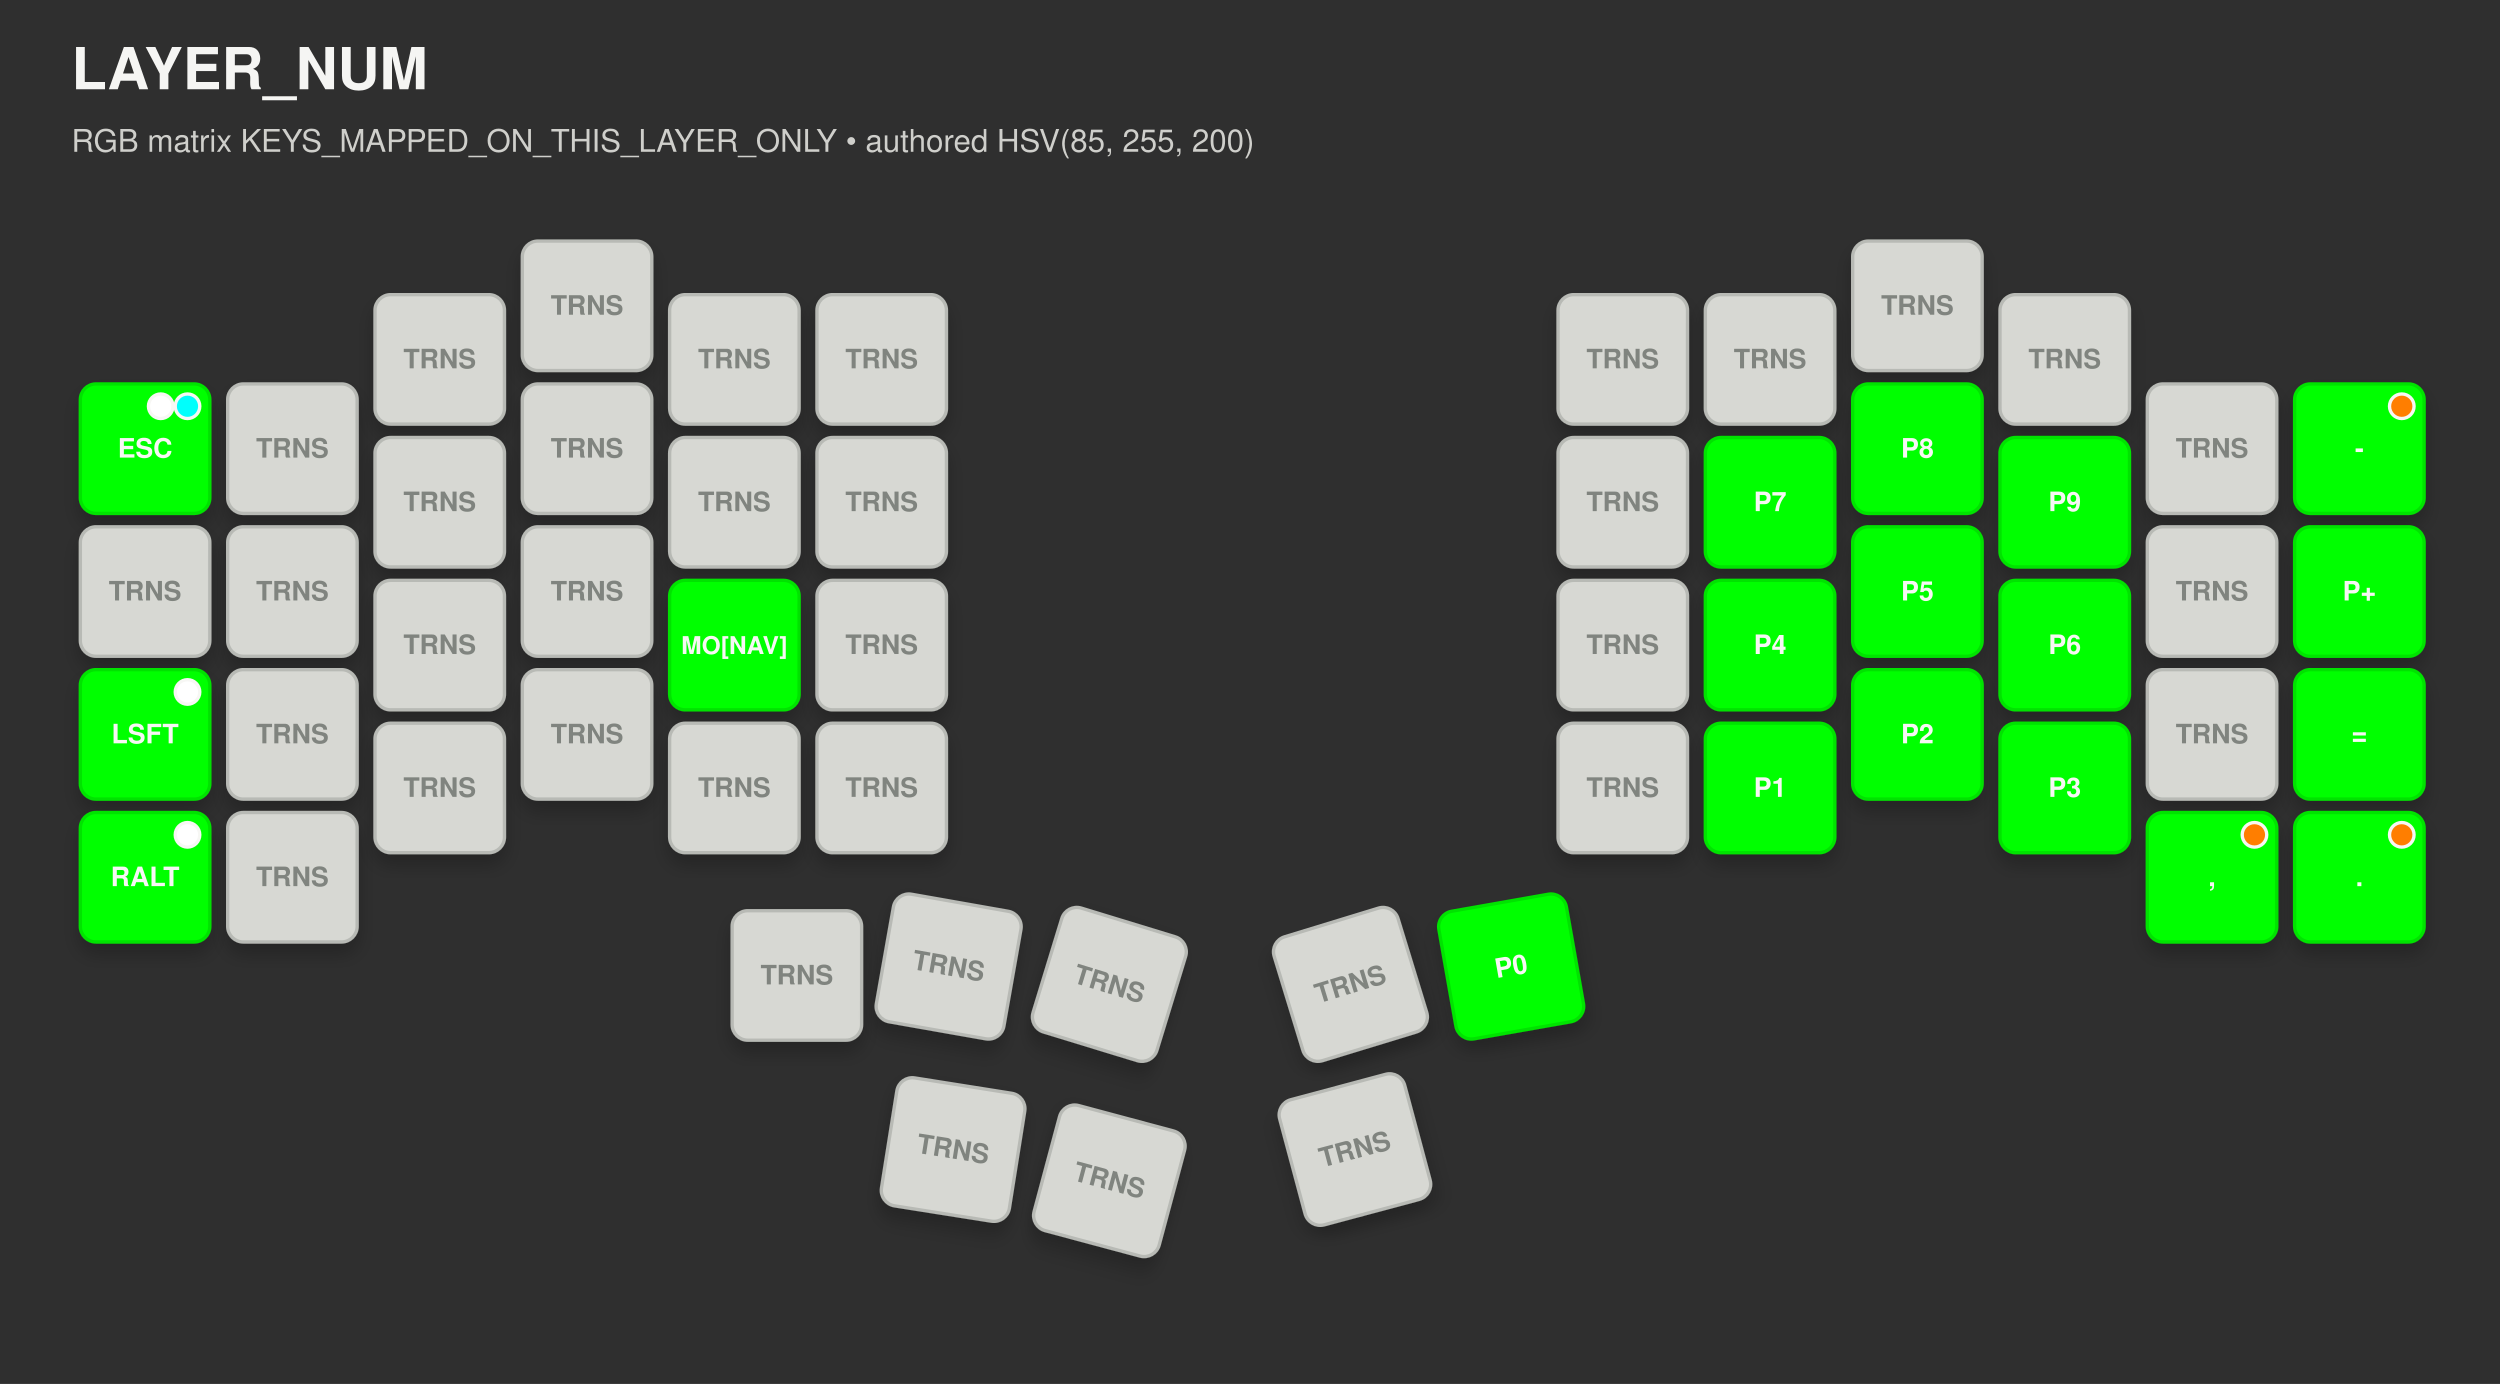
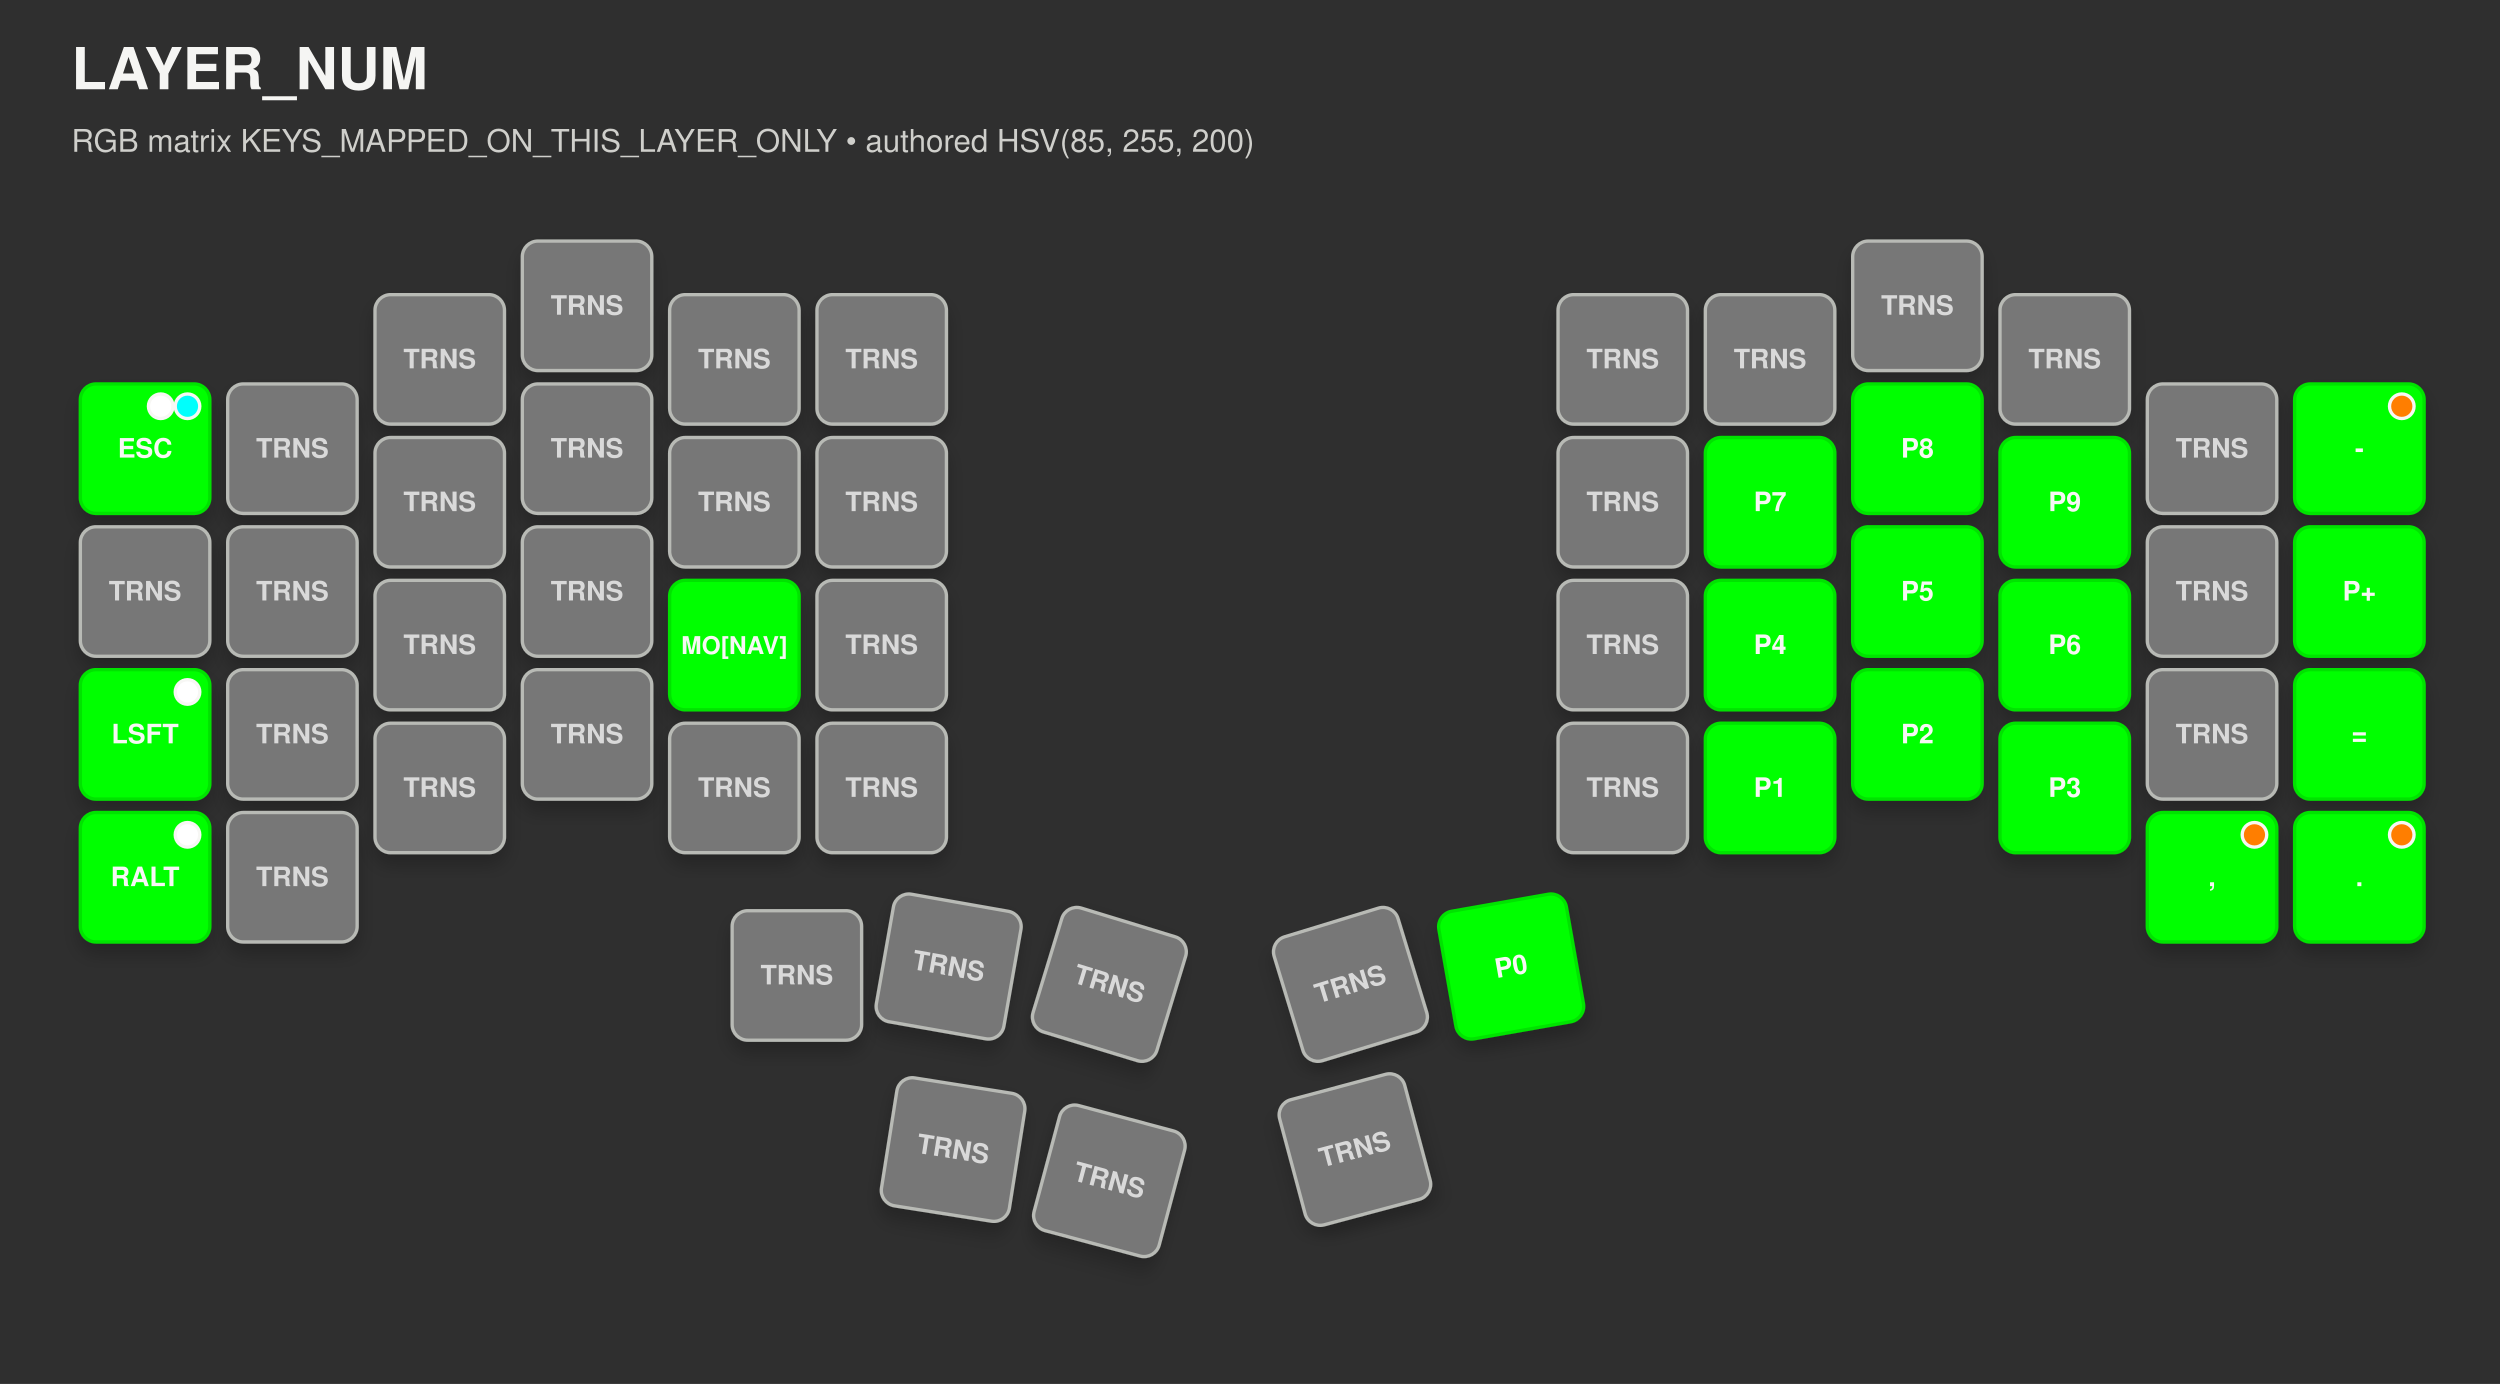
<svg xmlns="http://www.w3.org/2000/svg" width="1120" height="620" viewBox="0 0 1120 620" role="img" aria-labelledby="title desc">
  <defs>
    <filter id="shadow" x="-20%" y="-20%" width="140%" height="140%">
      <feDropShadow dx="0" dy="5" stdDeviation="4" flood-color="#000000" flood-opacity="0.22" />
    </filter>
  </defs>
  <rect width="1120" height="620" fill="#2f2f2f" />
  <text x="32" y="40" fill="#f5f5f3" font-size="26" font-family="Helvetica, Arial, sans-serif" font-weight="700">LAYER_NUM</text>
  <text x="32" y="68" fill="#cfcfcb" font-size="14" font-family="Helvetica, Arial, sans-serif">RGB matrix KEYS_MAPPED_ON_THIS_LAYER_ONLY • authored HSV(85, 255, 200)</text>
  <g transform="rotate(0 65.0 201.0)">
    <rect x="36.0" y="172.0" width="58" height="58" rx="7" fill="#00ff00" stroke="#00e300" stroke-width="1.5" filter="url(#shadow)" />
    <text x="65.0" y="205.0" fill="#f7f7f4" fill-opacity="1.0" font-size="12" text-anchor="middle" font-family="Helvetica, Arial, sans-serif" font-weight="600">ESC</text>
    <circle cx="72.0" cy="182.0" r="5.5" fill="#ffffff" stroke="#f7f7f4" stroke-width="1.5" />
    <circle cx="84.0" cy="182.0" r="5.5" fill="#00fffc" stroke="#f7f7f4" stroke-width="1.5" />
  </g>
  <g transform="rotate(0 131.0 201.0)">
-     <rect x="102.0" y="172.0" width="58" height="58" rx="7" fill="#d7d8d3" stroke="#b8bab5" stroke-width="1.5" filter="url(#shadow)" />
-     <text x="131.0" y="205.0" fill="#5f645f" fill-opacity="0.72" font-size="12" text-anchor="middle" font-family="Helvetica, Arial, sans-serif" font-weight="600">TRNS</text>
+     <rect x="102.0" y="172.0" width="58" height="58" rx="7" fill="#777777" stroke="#b8bab5" stroke-width="1.5" filter="url(#shadow)" />
+     <text x="131.0" y="205.0" fill="#ffffff" fill-opacity="0.72" font-size="12" text-anchor="middle" font-family="Helvetica, Arial, sans-serif" font-weight="600">TRNS</text>
  </g>
  <g transform="rotate(0 197.0 161.0)">
-     <rect x="168.0" y="132.0" width="58" height="58" rx="7" fill="#d7d8d3" stroke="#b8bab5" stroke-width="1.5" filter="url(#shadow)" />
-     <text x="197.0" y="165.0" fill="#5f645f" fill-opacity="0.72" font-size="12" text-anchor="middle" font-family="Helvetica, Arial, sans-serif" font-weight="600">TRNS</text>
+     <rect x="168.0" y="132.0" width="58" height="58" rx="7" fill="#777777" stroke="#b8bab5" stroke-width="1.5" filter="url(#shadow)" />
+     <text x="197.0" y="165.0" fill="#ffffff" fill-opacity="0.72" font-size="12" text-anchor="middle" font-family="Helvetica, Arial, sans-serif" font-weight="600">TRNS</text>
  </g>
  <g transform="rotate(0 263.0 137.0)">
-     <rect x="234.0" y="108.0" width="58" height="58" rx="7" fill="#d7d8d3" stroke="#b8bab5" stroke-width="1.5" filter="url(#shadow)" />
-     <text x="263.0" y="141.0" fill="#5f645f" fill-opacity="0.72" font-size="12" text-anchor="middle" font-family="Helvetica, Arial, sans-serif" font-weight="600">TRNS</text>
+     <rect x="234.0" y="108.0" width="58" height="58" rx="7" fill="#777777" stroke="#b8bab5" stroke-width="1.5" filter="url(#shadow)" />
+     <text x="263.0" y="141.0" fill="#ffffff" fill-opacity="0.72" font-size="12" text-anchor="middle" font-family="Helvetica, Arial, sans-serif" font-weight="600">TRNS</text>
  </g>
  <g transform="rotate(0 329.0 161.0)">
-     <rect x="300.0" y="132.0" width="58" height="58" rx="7" fill="#d7d8d3" stroke="#b8bab5" stroke-width="1.5" filter="url(#shadow)" />
-     <text x="329.0" y="165.0" fill="#5f645f" fill-opacity="0.72" font-size="12" text-anchor="middle" font-family="Helvetica, Arial, sans-serif" font-weight="600">TRNS</text>
+     <rect x="300.0" y="132.0" width="58" height="58" rx="7" fill="#777777" stroke="#b8bab5" stroke-width="1.5" filter="url(#shadow)" />
+     <text x="329.0" y="165.0" fill="#ffffff" fill-opacity="0.72" font-size="12" text-anchor="middle" font-family="Helvetica, Arial, sans-serif" font-weight="600">TRNS</text>
  </g>
  <g transform="rotate(0 395.0 161.0)">
-     <rect x="366.0" y="132.0" width="58" height="58" rx="7" fill="#d7d8d3" stroke="#b8bab5" stroke-width="1.5" filter="url(#shadow)" />
-     <text x="395.0" y="165.0" fill="#5f645f" fill-opacity="0.72" font-size="12" text-anchor="middle" font-family="Helvetica, Arial, sans-serif" font-weight="600">TRNS</text>
+     <rect x="366.0" y="132.0" width="58" height="58" rx="7" fill="#777777" stroke="#b8bab5" stroke-width="1.5" filter="url(#shadow)" />
+     <text x="395.0" y="165.0" fill="#ffffff" fill-opacity="0.72" font-size="12" text-anchor="middle" font-family="Helvetica, Arial, sans-serif" font-weight="600">TRNS</text>
  </g>
  <g transform="rotate(0 727.0 161.0)">
-     <rect x="698.0" y="132.0" width="58" height="58" rx="7" fill="#d7d8d3" stroke="#b8bab5" stroke-width="1.5" filter="url(#shadow)" />
-     <text x="727.0" y="165.0" fill="#5f645f" fill-opacity="0.72" font-size="12" text-anchor="middle" font-family="Helvetica, Arial, sans-serif" font-weight="600">TRNS</text>
+     <rect x="698.0" y="132.0" width="58" height="58" rx="7" fill="#777777" stroke="#b8bab5" stroke-width="1.5" filter="url(#shadow)" />
+     <text x="727.0" y="165.0" fill="#ffffff" fill-opacity="0.72" font-size="12" text-anchor="middle" font-family="Helvetica, Arial, sans-serif" font-weight="600">TRNS</text>
  </g>
  <g transform="rotate(0 793.0 161.0)">
-     <rect x="764.0" y="132.0" width="58" height="58" rx="7" fill="#d7d8d3" stroke="#b8bab5" stroke-width="1.5" filter="url(#shadow)" />
-     <text x="793.0" y="165.0" fill="#5f645f" fill-opacity="0.72" font-size="12" text-anchor="middle" font-family="Helvetica, Arial, sans-serif" font-weight="600">TRNS</text>
+     <rect x="764.0" y="132.0" width="58" height="58" rx="7" fill="#777777" stroke="#b8bab5" stroke-width="1.5" filter="url(#shadow)" />
+     <text x="793.0" y="165.0" fill="#ffffff" fill-opacity="0.72" font-size="12" text-anchor="middle" font-family="Helvetica, Arial, sans-serif" font-weight="600">TRNS</text>
  </g>
  <g transform="rotate(0 859.0 137.0)">
-     <rect x="830.0" y="108.0" width="58" height="58" rx="7" fill="#d7d8d3" stroke="#b8bab5" stroke-width="1.5" filter="url(#shadow)" />
-     <text x="859.0" y="141.0" fill="#5f645f" fill-opacity="0.72" font-size="12" text-anchor="middle" font-family="Helvetica, Arial, sans-serif" font-weight="600">TRNS</text>
+     <rect x="830.0" y="108.0" width="58" height="58" rx="7" fill="#777777" stroke="#b8bab5" stroke-width="1.5" filter="url(#shadow)" />
+     <text x="859.0" y="141.0" fill="#ffffff" fill-opacity="0.72" font-size="12" text-anchor="middle" font-family="Helvetica, Arial, sans-serif" font-weight="600">TRNS</text>
  </g>
  <g transform="rotate(0 925.0 161.0)">
-     <rect x="896.0" y="132.0" width="58" height="58" rx="7" fill="#d7d8d3" stroke="#b8bab5" stroke-width="1.5" filter="url(#shadow)" />
-     <text x="925.0" y="165.0" fill="#5f645f" fill-opacity="0.72" font-size="12" text-anchor="middle" font-family="Helvetica, Arial, sans-serif" font-weight="600">TRNS</text>
+     <rect x="896.0" y="132.0" width="58" height="58" rx="7" fill="#777777" stroke="#b8bab5" stroke-width="1.5" filter="url(#shadow)" />
+     <text x="925.0" y="165.0" fill="#ffffff" fill-opacity="0.72" font-size="12" text-anchor="middle" font-family="Helvetica, Arial, sans-serif" font-weight="600">TRNS</text>
  </g>
  <g transform="rotate(0 991.0 201.0)">
-     <rect x="962.0" y="172.0" width="58" height="58" rx="7" fill="#d7d8d3" stroke="#b8bab5" stroke-width="1.5" filter="url(#shadow)" />
-     <text x="991.0" y="205.0" fill="#5f645f" fill-opacity="0.72" font-size="12" text-anchor="middle" font-family="Helvetica, Arial, sans-serif" font-weight="600">TRNS</text>
+     <rect x="962.0" y="172.0" width="58" height="58" rx="7" fill="#777777" stroke="#b8bab5" stroke-width="1.5" filter="url(#shadow)" />
+     <text x="991.0" y="205.0" fill="#ffffff" fill-opacity="0.72" font-size="12" text-anchor="middle" font-family="Helvetica, Arial, sans-serif" font-weight="600">TRNS</text>
  </g>
  <g transform="rotate(0 1057.0 201.0)">
    <rect x="1028.0" y="172.0" width="58" height="58" rx="7" fill="#00ff00" stroke="#00e300" stroke-width="1.5" filter="url(#shadow)" />
    <text x="1057.0" y="205.0" fill="#f7f7f4" fill-opacity="1.0" font-size="12" text-anchor="middle" font-family="Helvetica, Arial, sans-serif" font-weight="600">-</text>
    <circle cx="1076.0" cy="182.0" r="5.5" fill="#ff7e00" stroke="#f7f7f4" stroke-width="1.5" />
  </g>
  <g transform="rotate(0 65.0 265.0)">
-     <rect x="36.0" y="236.0" width="58" height="58" rx="7" fill="#d7d8d3" stroke="#b8bab5" stroke-width="1.5" filter="url(#shadow)" />
-     <text x="65.0" y="269.0" fill="#5f645f" fill-opacity="0.72" font-size="12" text-anchor="middle" font-family="Helvetica, Arial, sans-serif" font-weight="600">TRNS</text>
+     <rect x="36.0" y="236.0" width="58" height="58" rx="7" fill="#777777" stroke="#b8bab5" stroke-width="1.5" filter="url(#shadow)" />
+     <text x="65.0" y="269.0" fill="#ffffff" fill-opacity="0.72" font-size="12" text-anchor="middle" font-family="Helvetica, Arial, sans-serif" font-weight="600">TRNS</text>
  </g>
  <g transform="rotate(0 131.0 265.0)">
-     <rect x="102.0" y="236.0" width="58" height="58" rx="7" fill="#d7d8d3" stroke="#b8bab5" stroke-width="1.5" filter="url(#shadow)" />
-     <text x="131.0" y="269.0" fill="#5f645f" fill-opacity="0.72" font-size="12" text-anchor="middle" font-family="Helvetica, Arial, sans-serif" font-weight="600">TRNS</text>
+     <rect x="102.0" y="236.0" width="58" height="58" rx="7" fill="#777777" stroke="#b8bab5" stroke-width="1.5" filter="url(#shadow)" />
+     <text x="131.0" y="269.0" fill="#ffffff" fill-opacity="0.72" font-size="12" text-anchor="middle" font-family="Helvetica, Arial, sans-serif" font-weight="600">TRNS</text>
  </g>
  <g transform="rotate(0 197.0 225.0)">
-     <rect x="168.0" y="196.0" width="58" height="58" rx="7" fill="#d7d8d3" stroke="#b8bab5" stroke-width="1.5" filter="url(#shadow)" />
-     <text x="197.0" y="229.0" fill="#5f645f" fill-opacity="0.72" font-size="12" text-anchor="middle" font-family="Helvetica, Arial, sans-serif" font-weight="600">TRNS</text>
+     <rect x="168.0" y="196.0" width="58" height="58" rx="7" fill="#777777" stroke="#b8bab5" stroke-width="1.5" filter="url(#shadow)" />
+     <text x="197.0" y="229.0" fill="#ffffff" fill-opacity="0.72" font-size="12" text-anchor="middle" font-family="Helvetica, Arial, sans-serif" font-weight="600">TRNS</text>
  </g>
  <g transform="rotate(0 263.0 201.0)">
-     <rect x="234.0" y="172.0" width="58" height="58" rx="7" fill="#d7d8d3" stroke="#b8bab5" stroke-width="1.5" filter="url(#shadow)" />
-     <text x="263.0" y="205.0" fill="#5f645f" fill-opacity="0.72" font-size="12" text-anchor="middle" font-family="Helvetica, Arial, sans-serif" font-weight="600">TRNS</text>
+     <rect x="234.0" y="172.0" width="58" height="58" rx="7" fill="#777777" stroke="#b8bab5" stroke-width="1.5" filter="url(#shadow)" />
+     <text x="263.0" y="205.0" fill="#ffffff" fill-opacity="0.72" font-size="12" text-anchor="middle" font-family="Helvetica, Arial, sans-serif" font-weight="600">TRNS</text>
  </g>
  <g transform="rotate(0 329.0 225.0)">
-     <rect x="300.0" y="196.0" width="58" height="58" rx="7" fill="#d7d8d3" stroke="#b8bab5" stroke-width="1.5" filter="url(#shadow)" />
-     <text x="329.0" y="229.0" fill="#5f645f" fill-opacity="0.72" font-size="12" text-anchor="middle" font-family="Helvetica, Arial, sans-serif" font-weight="600">TRNS</text>
+     <rect x="300.0" y="196.0" width="58" height="58" rx="7" fill="#777777" stroke="#b8bab5" stroke-width="1.5" filter="url(#shadow)" />
+     <text x="329.0" y="229.0" fill="#ffffff" fill-opacity="0.72" font-size="12" text-anchor="middle" font-family="Helvetica, Arial, sans-serif" font-weight="600">TRNS</text>
  </g>
  <g transform="rotate(0 395.0 225.0)">
-     <rect x="366.0" y="196.0" width="58" height="58" rx="7" fill="#d7d8d3" stroke="#b8bab5" stroke-width="1.5" filter="url(#shadow)" />
-     <text x="395.0" y="229.0" fill="#5f645f" fill-opacity="0.72" font-size="12" text-anchor="middle" font-family="Helvetica, Arial, sans-serif" font-weight="600">TRNS</text>
+     <rect x="366.0" y="196.0" width="58" height="58" rx="7" fill="#777777" stroke="#b8bab5" stroke-width="1.5" filter="url(#shadow)" />
+     <text x="395.0" y="229.0" fill="#ffffff" fill-opacity="0.72" font-size="12" text-anchor="middle" font-family="Helvetica, Arial, sans-serif" font-weight="600">TRNS</text>
  </g>
  <g transform="rotate(0 727.0 225.0)">
-     <rect x="698.0" y="196.0" width="58" height="58" rx="7" fill="#d7d8d3" stroke="#b8bab5" stroke-width="1.5" filter="url(#shadow)" />
-     <text x="727.0" y="229.0" fill="#5f645f" fill-opacity="0.72" font-size="12" text-anchor="middle" font-family="Helvetica, Arial, sans-serif" font-weight="600">TRNS</text>
+     <rect x="698.0" y="196.0" width="58" height="58" rx="7" fill="#777777" stroke="#b8bab5" stroke-width="1.5" filter="url(#shadow)" />
+     <text x="727.0" y="229.0" fill="#ffffff" fill-opacity="0.72" font-size="12" text-anchor="middle" font-family="Helvetica, Arial, sans-serif" font-weight="600">TRNS</text>
  </g>
  <g transform="rotate(0 793.0 225.0)">
    <rect x="764.0" y="196.0" width="58" height="58" rx="7" fill="#00ff00" stroke="#00e300" stroke-width="1.5" filter="url(#shadow)" />
    <text x="793.0" y="229.0" fill="#f7f7f4" fill-opacity="1.0" font-size="12" text-anchor="middle" font-family="Helvetica, Arial, sans-serif" font-weight="600">P7</text>
  </g>
  <g transform="rotate(0 859.0 201.0)">
    <rect x="830.0" y="172.0" width="58" height="58" rx="7" fill="#00ff00" stroke="#00e300" stroke-width="1.5" filter="url(#shadow)" />
    <text x="859.0" y="205.0" fill="#f7f7f4" fill-opacity="1.0" font-size="12" text-anchor="middle" font-family="Helvetica, Arial, sans-serif" font-weight="600">P8</text>
  </g>
  <g transform="rotate(0 925.0 225.0)">
    <rect x="896.0" y="196.0" width="58" height="58" rx="7" fill="#00ff00" stroke="#00e300" stroke-width="1.5" filter="url(#shadow)" />
    <text x="925.0" y="229.0" fill="#f7f7f4" fill-opacity="1.0" font-size="12" text-anchor="middle" font-family="Helvetica, Arial, sans-serif" font-weight="600">P9</text>
  </g>
  <g transform="rotate(0 991.0 265.0)">
-     <rect x="962.0" y="236.0" width="58" height="58" rx="7" fill="#d7d8d3" stroke="#b8bab5" stroke-width="1.5" filter="url(#shadow)" />
-     <text x="991.0" y="269.0" fill="#5f645f" fill-opacity="0.72" font-size="12" text-anchor="middle" font-family="Helvetica, Arial, sans-serif" font-weight="600">TRNS</text>
+     <rect x="962.0" y="236.0" width="58" height="58" rx="7" fill="#777777" stroke="#b8bab5" stroke-width="1.5" filter="url(#shadow)" />
+     <text x="991.0" y="269.0" fill="#ffffff" fill-opacity="0.72" font-size="12" text-anchor="middle" font-family="Helvetica, Arial, sans-serif" font-weight="600">TRNS</text>
  </g>
  <g transform="rotate(0 1057.0 265.0)">
    <rect x="1028.0" y="236.0" width="58" height="58" rx="7" fill="#00ff00" stroke="#00e300" stroke-width="1.5" filter="url(#shadow)" />
    <text x="1057.0" y="269.0" fill="#f7f7f4" fill-opacity="1.0" font-size="12" text-anchor="middle" font-family="Helvetica, Arial, sans-serif" font-weight="600">P+</text>
  </g>
  <g transform="rotate(0 65.0 329.0)">
    <rect x="36.0" y="300.0" width="58" height="58" rx="7" fill="#00ff00" stroke="#00e300" stroke-width="1.5" filter="url(#shadow)" />
    <text x="65.0" y="333.0" fill="#f7f7f4" fill-opacity="1.0" font-size="12" text-anchor="middle" font-family="Helvetica, Arial, sans-serif" font-weight="600">LSFT</text>
    <circle cx="84.0" cy="310.0" r="5.5" fill="#ffffff" stroke="#f7f7f4" stroke-width="1.5" />
  </g>
  <g transform="rotate(0 131.0 329.0)">
-     <rect x="102.0" y="300.0" width="58" height="58" rx="7" fill="#d7d8d3" stroke="#b8bab5" stroke-width="1.5" filter="url(#shadow)" />
-     <text x="131.0" y="333.0" fill="#5f645f" fill-opacity="0.72" font-size="12" text-anchor="middle" font-family="Helvetica, Arial, sans-serif" font-weight="600">TRNS</text>
+     <rect x="102.0" y="300.0" width="58" height="58" rx="7" fill="#777777" stroke="#b8bab5" stroke-width="1.5" filter="url(#shadow)" />
+     <text x="131.0" y="333.0" fill="#ffffff" fill-opacity="0.72" font-size="12" text-anchor="middle" font-family="Helvetica, Arial, sans-serif" font-weight="600">TRNS</text>
  </g>
  <g transform="rotate(0 197.0 289.0)">
-     <rect x="168.0" y="260.0" width="58" height="58" rx="7" fill="#d7d8d3" stroke="#b8bab5" stroke-width="1.5" filter="url(#shadow)" />
-     <text x="197.0" y="293.0" fill="#5f645f" fill-opacity="0.72" font-size="12" text-anchor="middle" font-family="Helvetica, Arial, sans-serif" font-weight="600">TRNS</text>
+     <rect x="168.0" y="260.0" width="58" height="58" rx="7" fill="#777777" stroke="#b8bab5" stroke-width="1.5" filter="url(#shadow)" />
+     <text x="197.0" y="293.0" fill="#ffffff" fill-opacity="0.72" font-size="12" text-anchor="middle" font-family="Helvetica, Arial, sans-serif" font-weight="600">TRNS</text>
  </g>
  <g transform="rotate(0 263.0 265.0)">
-     <rect x="234.0" y="236.0" width="58" height="58" rx="7" fill="#d7d8d3" stroke="#b8bab5" stroke-width="1.5" filter="url(#shadow)" />
-     <text x="263.0" y="269.0" fill="#5f645f" fill-opacity="0.72" font-size="12" text-anchor="middle" font-family="Helvetica, Arial, sans-serif" font-weight="600">TRNS</text>
+     <rect x="234.0" y="236.0" width="58" height="58" rx="7" fill="#777777" stroke="#b8bab5" stroke-width="1.5" filter="url(#shadow)" />
+     <text x="263.0" y="269.0" fill="#ffffff" fill-opacity="0.72" font-size="12" text-anchor="middle" font-family="Helvetica, Arial, sans-serif" font-weight="600">TRNS</text>
  </g>
  <g transform="rotate(0 329.0 289.0)">
    <rect x="300.0" y="260.0" width="58" height="58" rx="7" fill="#00ff00" stroke="#00e300" stroke-width="1.5" filter="url(#shadow)" />
    <text x="329.0" y="293.0" fill="#f7f7f4" fill-opacity="1.0" font-size="11" text-anchor="middle" font-family="Helvetica, Arial, sans-serif" font-weight="600">MO[NAV]</text>
  </g>
  <g transform="rotate(0 395.0 289.0)">
-     <rect x="366.0" y="260.0" width="58" height="58" rx="7" fill="#d7d8d3" stroke="#b8bab5" stroke-width="1.5" filter="url(#shadow)" />
-     <text x="395.0" y="293.0" fill="#5f645f" fill-opacity="0.72" font-size="12" text-anchor="middle" font-family="Helvetica, Arial, sans-serif" font-weight="600">TRNS</text>
+     <rect x="366.0" y="260.0" width="58" height="58" rx="7" fill="#777777" stroke="#b8bab5" stroke-width="1.5" filter="url(#shadow)" />
+     <text x="395.0" y="293.0" fill="#ffffff" fill-opacity="0.72" font-size="12" text-anchor="middle" font-family="Helvetica, Arial, sans-serif" font-weight="600">TRNS</text>
  </g>
  <g transform="rotate(0 727.0 289.0)">
-     <rect x="698.0" y="260.0" width="58" height="58" rx="7" fill="#d7d8d3" stroke="#b8bab5" stroke-width="1.5" filter="url(#shadow)" />
-     <text x="727.0" y="293.0" fill="#5f645f" fill-opacity="0.72" font-size="12" text-anchor="middle" font-family="Helvetica, Arial, sans-serif" font-weight="600">TRNS</text>
+     <rect x="698.0" y="260.0" width="58" height="58" rx="7" fill="#777777" stroke="#b8bab5" stroke-width="1.5" filter="url(#shadow)" />
+     <text x="727.0" y="293.0" fill="#ffffff" fill-opacity="0.72" font-size="12" text-anchor="middle" font-family="Helvetica, Arial, sans-serif" font-weight="600">TRNS</text>
  </g>
  <g transform="rotate(0 793.0 289.0)">
    <rect x="764.0" y="260.0" width="58" height="58" rx="7" fill="#00ff00" stroke="#00e300" stroke-width="1.5" filter="url(#shadow)" />
    <text x="793.0" y="293.0" fill="#f7f7f4" fill-opacity="1.0" font-size="12" text-anchor="middle" font-family="Helvetica, Arial, sans-serif" font-weight="600">P4</text>
  </g>
  <g transform="rotate(0 859.0 265.0)">
    <rect x="830.0" y="236.0" width="58" height="58" rx="7" fill="#00ff00" stroke="#00e300" stroke-width="1.5" filter="url(#shadow)" />
    <text x="859.0" y="269.0" fill="#f7f7f4" fill-opacity="1.0" font-size="12" text-anchor="middle" font-family="Helvetica, Arial, sans-serif" font-weight="600">P5</text>
  </g>
  <g transform="rotate(0 925.0 289.0)">
    <rect x="896.0" y="260.0" width="58" height="58" rx="7" fill="#00ff00" stroke="#00e300" stroke-width="1.5" filter="url(#shadow)" />
    <text x="925.0" y="293.0" fill="#f7f7f4" fill-opacity="1.0" font-size="12" text-anchor="middle" font-family="Helvetica, Arial, sans-serif" font-weight="600">P6</text>
  </g>
  <g transform="rotate(0 991.0 329.0)">
-     <rect x="962.0" y="300.0" width="58" height="58" rx="7" fill="#d7d8d3" stroke="#b8bab5" stroke-width="1.5" filter="url(#shadow)" />
-     <text x="991.0" y="333.0" fill="#5f645f" fill-opacity="0.72" font-size="12" text-anchor="middle" font-family="Helvetica, Arial, sans-serif" font-weight="600">TRNS</text>
+     <rect x="962.0" y="300.0" width="58" height="58" rx="7" fill="#777777" stroke="#b8bab5" stroke-width="1.5" filter="url(#shadow)" />
+     <text x="991.0" y="333.0" fill="#ffffff" fill-opacity="0.72" font-size="12" text-anchor="middle" font-family="Helvetica, Arial, sans-serif" font-weight="600">TRNS</text>
  </g>
  <g transform="rotate(0 1057.0 329.0)">
    <rect x="1028.0" y="300.0" width="58" height="58" rx="7" fill="#00ff00" stroke="#00e300" stroke-width="1.5" filter="url(#shadow)" />
    <text x="1057.0" y="333.0" fill="#f7f7f4" fill-opacity="1.0" font-size="12" text-anchor="middle" font-family="Helvetica, Arial, sans-serif" font-weight="600">=</text>
  </g>
  <g transform="rotate(0 65.0 393.0)">
    <rect x="36.0" y="364.0" width="58" height="58" rx="7" fill="#00ff00" stroke="#00e300" stroke-width="1.5" filter="url(#shadow)" />
    <text x="65.0" y="397.0" fill="#f7f7f4" fill-opacity="1.0" font-size="12" text-anchor="middle" font-family="Helvetica, Arial, sans-serif" font-weight="600">RALT</text>
    <circle cx="84.0" cy="374.0" r="5.5" fill="#ffffff" stroke="#f7f7f4" stroke-width="1.5" />
  </g>
  <g transform="rotate(0 131.0 393.0)">
-     <rect x="102.0" y="364.0" width="58" height="58" rx="7" fill="#d7d8d3" stroke="#b8bab5" stroke-width="1.5" filter="url(#shadow)" />
-     <text x="131.0" y="397.0" fill="#5f645f" fill-opacity="0.72" font-size="12" text-anchor="middle" font-family="Helvetica, Arial, sans-serif" font-weight="600">TRNS</text>
+     <rect x="102.0" y="364.0" width="58" height="58" rx="7" fill="#777777" stroke="#b8bab5" stroke-width="1.5" filter="url(#shadow)" />
+     <text x="131.0" y="397.0" fill="#ffffff" fill-opacity="0.72" font-size="12" text-anchor="middle" font-family="Helvetica, Arial, sans-serif" font-weight="600">TRNS</text>
  </g>
  <g transform="rotate(0 197.0 353.0)">
-     <rect x="168.0" y="324.0" width="58" height="58" rx="7" fill="#d7d8d3" stroke="#b8bab5" stroke-width="1.5" filter="url(#shadow)" />
-     <text x="197.0" y="357.0" fill="#5f645f" fill-opacity="0.72" font-size="12" text-anchor="middle" font-family="Helvetica, Arial, sans-serif" font-weight="600">TRNS</text>
+     <rect x="168.0" y="324.0" width="58" height="58" rx="7" fill="#777777" stroke="#b8bab5" stroke-width="1.5" filter="url(#shadow)" />
+     <text x="197.0" y="357.0" fill="#ffffff" fill-opacity="0.72" font-size="12" text-anchor="middle" font-family="Helvetica, Arial, sans-serif" font-weight="600">TRNS</text>
  </g>
  <g transform="rotate(0 263.0 329.0)">
-     <rect x="234.0" y="300.0" width="58" height="58" rx="7" fill="#d7d8d3" stroke="#b8bab5" stroke-width="1.5" filter="url(#shadow)" />
-     <text x="263.0" y="333.0" fill="#5f645f" fill-opacity="0.72" font-size="12" text-anchor="middle" font-family="Helvetica, Arial, sans-serif" font-weight="600">TRNS</text>
+     <rect x="234.0" y="300.0" width="58" height="58" rx="7" fill="#777777" stroke="#b8bab5" stroke-width="1.5" filter="url(#shadow)" />
+     <text x="263.0" y="333.0" fill="#ffffff" fill-opacity="0.72" font-size="12" text-anchor="middle" font-family="Helvetica, Arial, sans-serif" font-weight="600">TRNS</text>
  </g>
  <g transform="rotate(0 329.0 353.0)">
-     <rect x="300.0" y="324.0" width="58" height="58" rx="7" fill="#d7d8d3" stroke="#b8bab5" stroke-width="1.5" filter="url(#shadow)" />
-     <text x="329.0" y="357.0" fill="#5f645f" fill-opacity="0.72" font-size="12" text-anchor="middle" font-family="Helvetica, Arial, sans-serif" font-weight="600">TRNS</text>
+     <rect x="300.0" y="324.0" width="58" height="58" rx="7" fill="#777777" stroke="#b8bab5" stroke-width="1.5" filter="url(#shadow)" />
+     <text x="329.0" y="357.0" fill="#ffffff" fill-opacity="0.72" font-size="12" text-anchor="middle" font-family="Helvetica, Arial, sans-serif" font-weight="600">TRNS</text>
  </g>
  <g transform="rotate(0 395.0 353.0)">
-     <rect x="366.0" y="324.0" width="58" height="58" rx="7" fill="#d7d8d3" stroke="#b8bab5" stroke-width="1.5" filter="url(#shadow)" />
-     <text x="395.0" y="357.0" fill="#5f645f" fill-opacity="0.72" font-size="12" text-anchor="middle" font-family="Helvetica, Arial, sans-serif" font-weight="600">TRNS</text>
+     <rect x="366.0" y="324.0" width="58" height="58" rx="7" fill="#777777" stroke="#b8bab5" stroke-width="1.5" filter="url(#shadow)" />
+     <text x="395.0" y="357.0" fill="#ffffff" fill-opacity="0.72" font-size="12" text-anchor="middle" font-family="Helvetica, Arial, sans-serif" font-weight="600">TRNS</text>
  </g>
  <g transform="rotate(0 727.0 353.0)">
-     <rect x="698.0" y="324.0" width="58" height="58" rx="7" fill="#d7d8d3" stroke="#b8bab5" stroke-width="1.5" filter="url(#shadow)" />
-     <text x="727.0" y="357.0" fill="#5f645f" fill-opacity="0.72" font-size="12" text-anchor="middle" font-family="Helvetica, Arial, sans-serif" font-weight="600">TRNS</text>
+     <rect x="698.0" y="324.0" width="58" height="58" rx="7" fill="#777777" stroke="#b8bab5" stroke-width="1.5" filter="url(#shadow)" />
+     <text x="727.0" y="357.0" fill="#ffffff" fill-opacity="0.72" font-size="12" text-anchor="middle" font-family="Helvetica, Arial, sans-serif" font-weight="600">TRNS</text>
  </g>
  <g transform="rotate(0 793.0 353.0)">
    <rect x="764.0" y="324.0" width="58" height="58" rx="7" fill="#00ff00" stroke="#00e300" stroke-width="1.5" filter="url(#shadow)" />
    <text x="793.0" y="357.0" fill="#f7f7f4" fill-opacity="1.0" font-size="12" text-anchor="middle" font-family="Helvetica, Arial, sans-serif" font-weight="600">P1</text>
  </g>
  <g transform="rotate(0 859.0 329.0)">
    <rect x="830.0" y="300.0" width="58" height="58" rx="7" fill="#00ff00" stroke="#00e300" stroke-width="1.5" filter="url(#shadow)" />
    <text x="859.0" y="333.0" fill="#f7f7f4" fill-opacity="1.0" font-size="12" text-anchor="middle" font-family="Helvetica, Arial, sans-serif" font-weight="600">P2</text>
  </g>
  <g transform="rotate(0 925.0 353.0)">
    <rect x="896.0" y="324.0" width="58" height="58" rx="7" fill="#00ff00" stroke="#00e300" stroke-width="1.5" filter="url(#shadow)" />
    <text x="925.0" y="357.0" fill="#f7f7f4" fill-opacity="1.0" font-size="12" text-anchor="middle" font-family="Helvetica, Arial, sans-serif" font-weight="600">P3</text>
  </g>
  <g transform="rotate(0 991.0 393.0)">
    <rect x="962.0" y="364.0" width="58" height="58" rx="7" fill="#00ff00" stroke="#00e300" stroke-width="1.5" filter="url(#shadow)" />
    <text x="991.0" y="397.0" fill="#f7f7f4" fill-opacity="1.0" font-size="12" text-anchor="middle" font-family="Helvetica, Arial, sans-serif" font-weight="600">,</text>
    <circle cx="1010.0" cy="374.0" r="5.5" fill="#ff7e00" stroke="#f7f7f4" stroke-width="1.5" />
  </g>
  <g transform="rotate(0 1057.0 393.0)">
    <rect x="1028.0" y="364.0" width="58" height="58" rx="7" fill="#00ff00" stroke="#00e300" stroke-width="1.5" filter="url(#shadow)" />
    <text x="1057.0" y="397.0" fill="#f7f7f4" fill-opacity="1.0" font-size="12" text-anchor="middle" font-family="Helvetica, Arial, sans-serif" font-weight="600">.</text>
    <circle cx="1076.0" cy="374.0" r="5.5" fill="#ff7e00" stroke="#f7f7f4" stroke-width="1.5" />
  </g>
  <g transform="rotate(0 357.0 437.0)">
-     <rect x="328.0" y="408.0" width="58" height="58" rx="7" fill="#d7d8d3" stroke="#b8bab5" stroke-width="1.5" filter="url(#shadow)" />
-     <text x="357.0" y="441.0" fill="#5f645f" fill-opacity="0.72" font-size="12" text-anchor="middle" font-family="Helvetica, Arial, sans-serif" font-weight="600">TRNS</text>
+     <rect x="328.0" y="408.0" width="58" height="58" rx="7" fill="#777777" stroke="#b8bab5" stroke-width="1.5" filter="url(#shadow)" />
+     <text x="357.0" y="441.0" fill="#ffffff" fill-opacity="0.72" font-size="12" text-anchor="middle" font-family="Helvetica, Arial, sans-serif" font-weight="600">TRNS</text>
  </g>
  <g transform="rotate(10 425.0 433.0)">
-     <rect x="396.0" y="404.0" width="58" height="58" rx="7" fill="#d7d8d3" stroke="#b8bab5" stroke-width="1.5" filter="url(#shadow)" />
-     <text x="425.0" y="437.0" fill="#5f645f" fill-opacity="0.72" font-size="12" text-anchor="middle" font-family="Helvetica, Arial, sans-serif" font-weight="600">TRNS</text>
+     <rect x="396.0" y="404.0" width="58" height="58" rx="7" fill="#777777" stroke="#b8bab5" stroke-width="1.5" filter="url(#shadow)" />
+     <text x="425.0" y="437.0" fill="#ffffff" fill-opacity="0.72" font-size="12" text-anchor="middle" font-family="Helvetica, Arial, sans-serif" font-weight="600">TRNS</text>
  </g>
  <g transform="rotate(17 497.0 441.0)">
-     <rect x="468.0" y="412.0" width="58" height="58" rx="7" fill="#d7d8d3" stroke="#b8bab5" stroke-width="1.5" filter="url(#shadow)" />
-     <text x="497.0" y="445.0" fill="#5f645f" fill-opacity="0.72" font-size="12" text-anchor="middle" font-family="Helvetica, Arial, sans-serif" font-weight="600">TRNS</text>
+     <rect x="468.0" y="412.0" width="58" height="58" rx="7" fill="#777777" stroke="#b8bab5" stroke-width="1.5" filter="url(#shadow)" />
+     <text x="497.0" y="445.0" fill="#ffffff" fill-opacity="0.72" font-size="12" text-anchor="middle" font-family="Helvetica, Arial, sans-serif" font-weight="600">TRNS</text>
  </g>
  <g transform="rotate(-17 605.0 441.0)">
-     <rect x="576.0" y="412.0" width="58" height="58" rx="7" fill="#d7d8d3" stroke="#b8bab5" stroke-width="1.5" filter="url(#shadow)" />
-     <text x="605.0" y="445.0" fill="#5f645f" fill-opacity="0.72" font-size="12" text-anchor="middle" font-family="Helvetica, Arial, sans-serif" font-weight="600">TRNS</text>
+     <rect x="576.0" y="412.0" width="58" height="58" rx="7" fill="#777777" stroke="#b8bab5" stroke-width="1.5" filter="url(#shadow)" />
+     <text x="605.0" y="445.0" fill="#ffffff" fill-opacity="0.72" font-size="12" text-anchor="middle" font-family="Helvetica, Arial, sans-serif" font-weight="600">TRNS</text>
  </g>
  <g transform="rotate(-10 677.0 433.0)">
    <rect x="648.0" y="404.0" width="58" height="58" rx="7" fill="#00ff00" stroke="#00e300" stroke-width="1.5" filter="url(#shadow)" />
    <text x="677.0" y="437.0" fill="#f7f7f4" fill-opacity="1.0" font-size="12" text-anchor="middle" font-family="Helvetica, Arial, sans-serif" font-weight="600">P0</text>
  </g>
  <g transform="rotate(9 427.0 515.0)">
-     <rect x="398.0" y="486.0" width="58" height="58" rx="7" fill="#d7d8d3" stroke="#b8bab5" stroke-width="1.5" filter="url(#shadow)" />
-     <text x="427.0" y="519.0" fill="#5f645f" fill-opacity="0.72" font-size="12" text-anchor="middle" font-family="Helvetica, Arial, sans-serif" font-weight="600">TRNS</text>
+     <rect x="398.0" y="486.0" width="58" height="58" rx="7" fill="#777777" stroke="#b8bab5" stroke-width="1.5" filter="url(#shadow)" />
+     <text x="427.0" y="519.0" fill="#ffffff" fill-opacity="0.72" font-size="12" text-anchor="middle" font-family="Helvetica, Arial, sans-serif" font-weight="600">TRNS</text>
  </g>
  <g transform="rotate(15 497.0 529.0)">
-     <rect x="468.0" y="500.0" width="58" height="58" rx="7" fill="#d7d8d3" stroke="#b8bab5" stroke-width="1.5" filter="url(#shadow)" />
-     <text x="497.0" y="533.0" fill="#5f645f" fill-opacity="0.72" font-size="12" text-anchor="middle" font-family="Helvetica, Arial, sans-serif" font-weight="600">TRNS</text>
+     <rect x="468.0" y="500.0" width="58" height="58" rx="7" fill="#777777" stroke="#b8bab5" stroke-width="1.5" filter="url(#shadow)" />
+     <text x="497.0" y="533.0" fill="#ffffff" fill-opacity="0.72" font-size="12" text-anchor="middle" font-family="Helvetica, Arial, sans-serif" font-weight="600">TRNS</text>
  </g>
  <g transform="rotate(-15 607.0 515.0)">
-     <rect x="578.0" y="486.0" width="58" height="58" rx="7" fill="#d7d8d3" stroke="#b8bab5" stroke-width="1.5" filter="url(#shadow)" />
-     <text x="607.0" y="519.0" fill="#5f645f" fill-opacity="0.72" font-size="12" text-anchor="middle" font-family="Helvetica, Arial, sans-serif" font-weight="600">TRNS</text>
+     <rect x="578.0" y="486.0" width="58" height="58" rx="7" fill="#777777" stroke="#b8bab5" stroke-width="1.5" filter="url(#shadow)" />
+     <text x="607.0" y="519.0" fill="#ffffff" fill-opacity="0.72" font-size="12" text-anchor="middle" font-family="Helvetica, Arial, sans-serif" font-weight="600">TRNS</text>
  </g>
</svg>
